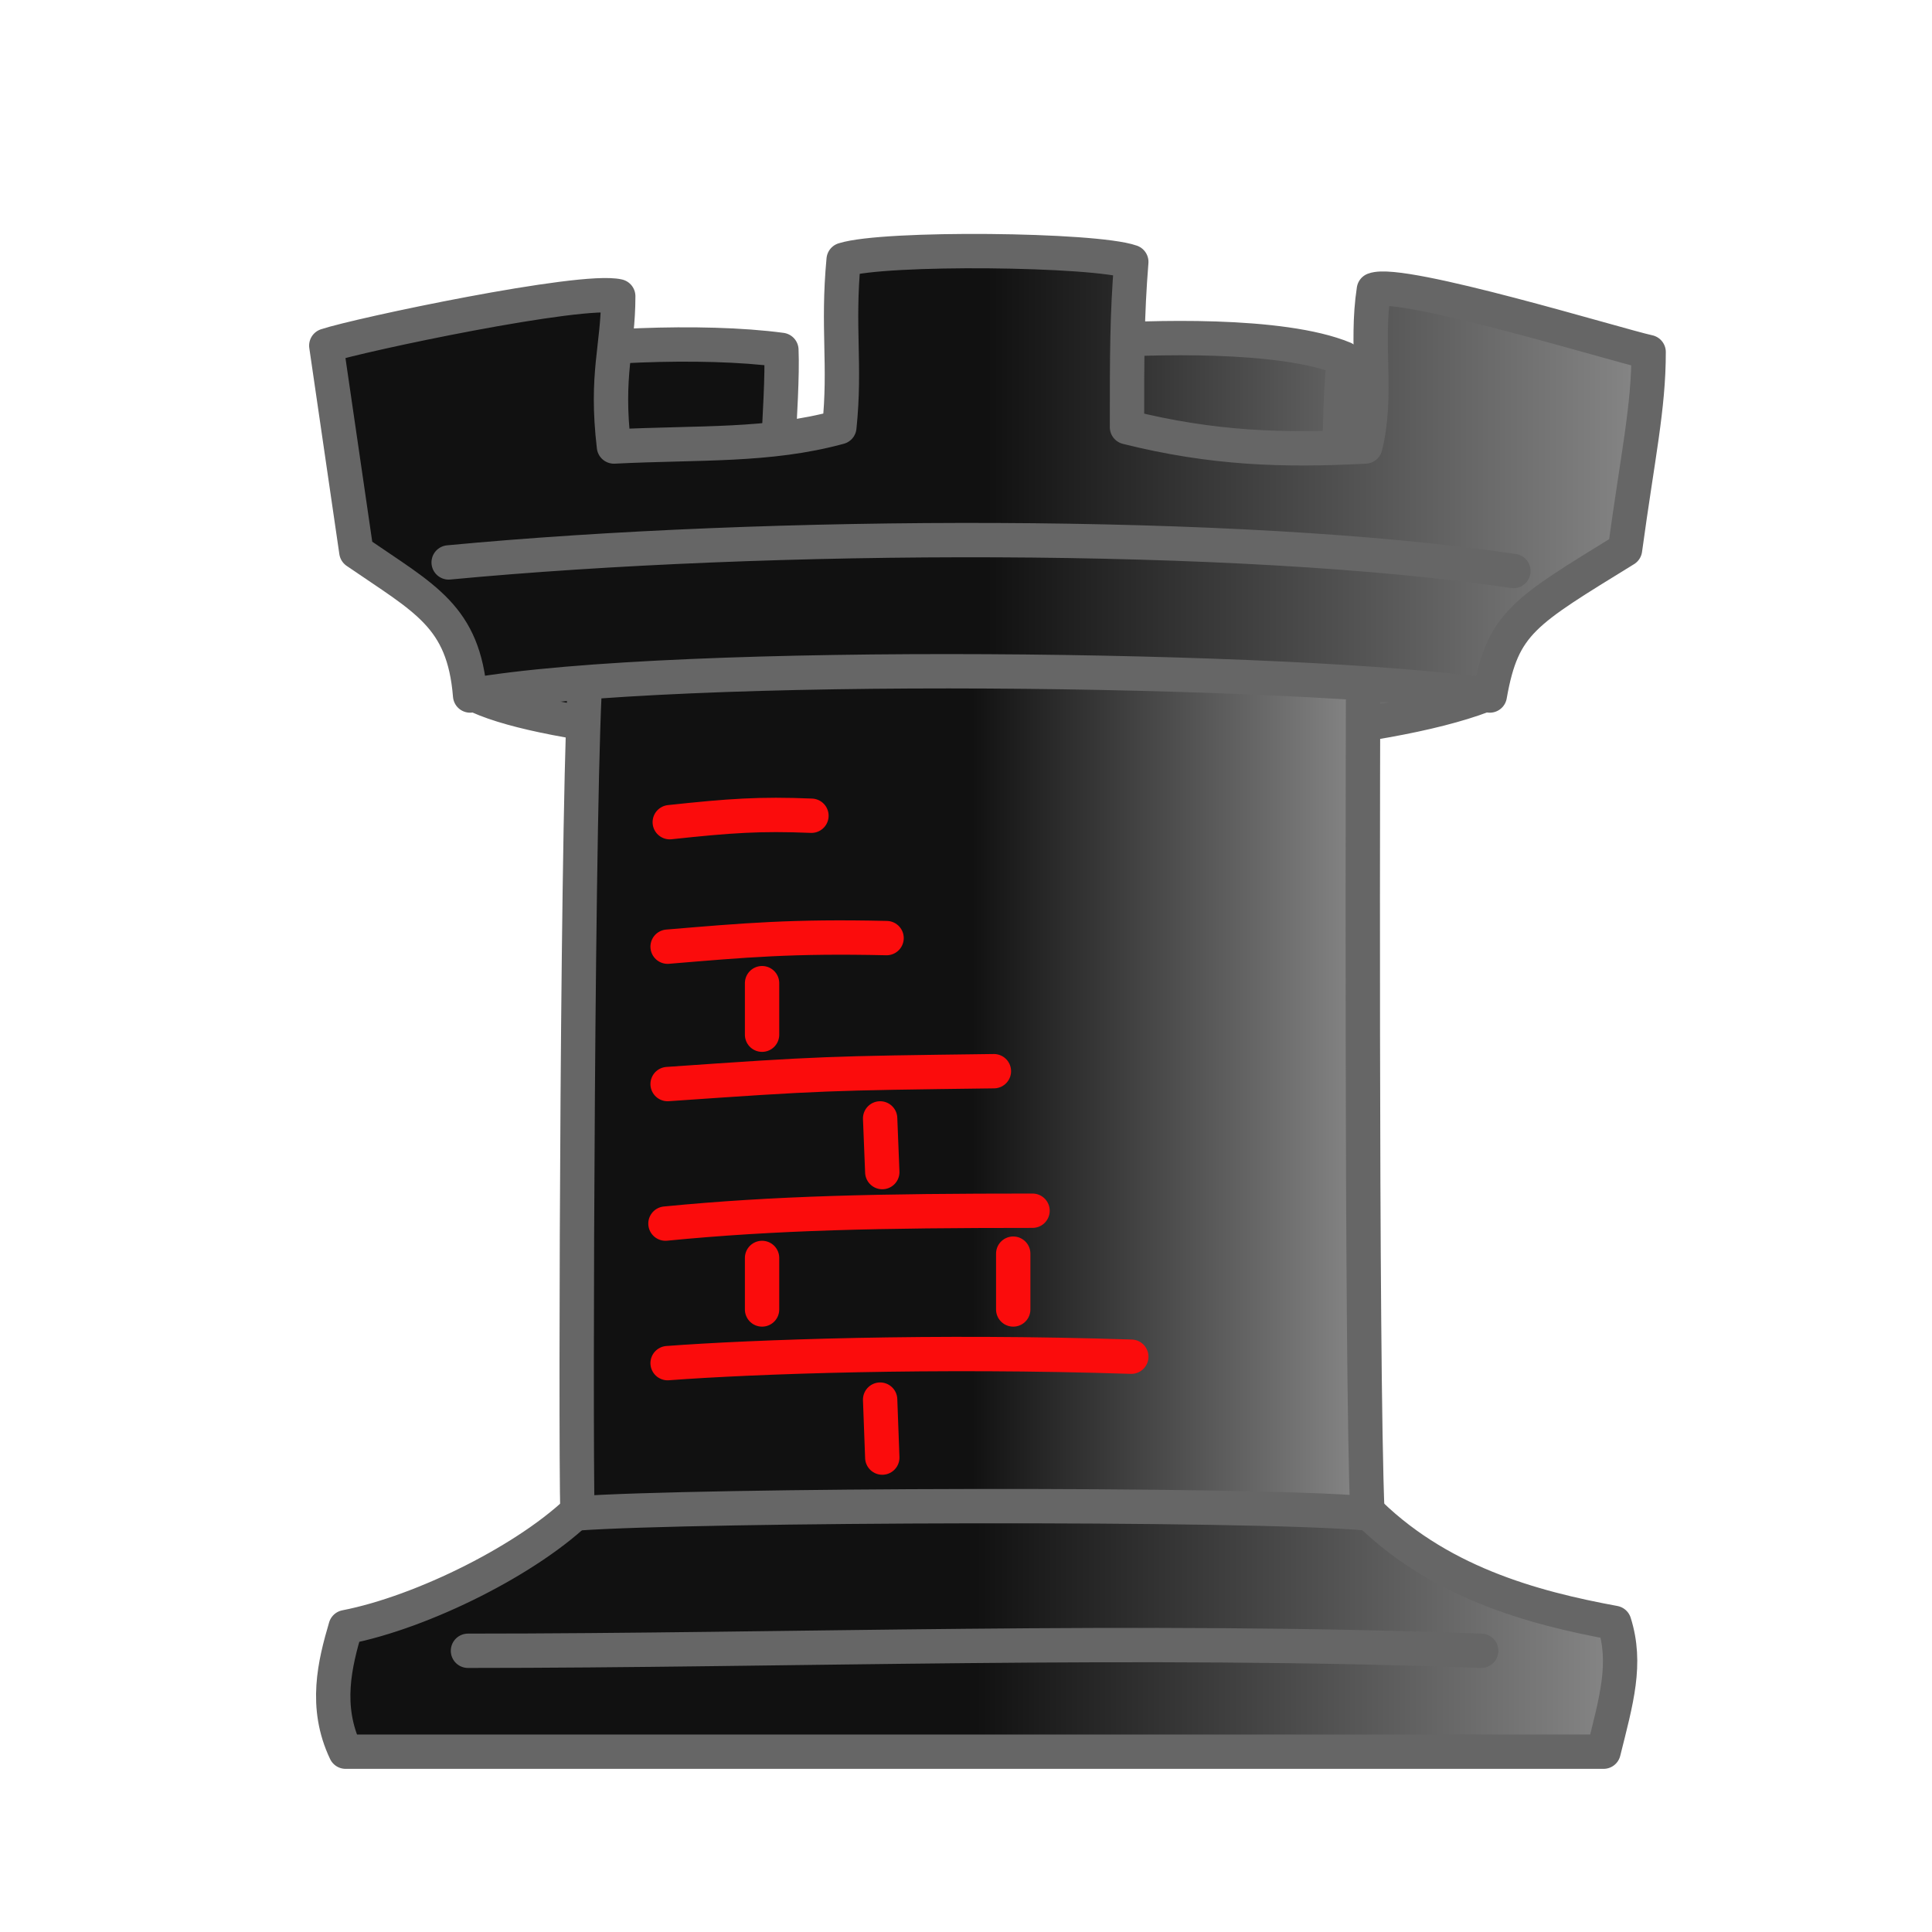
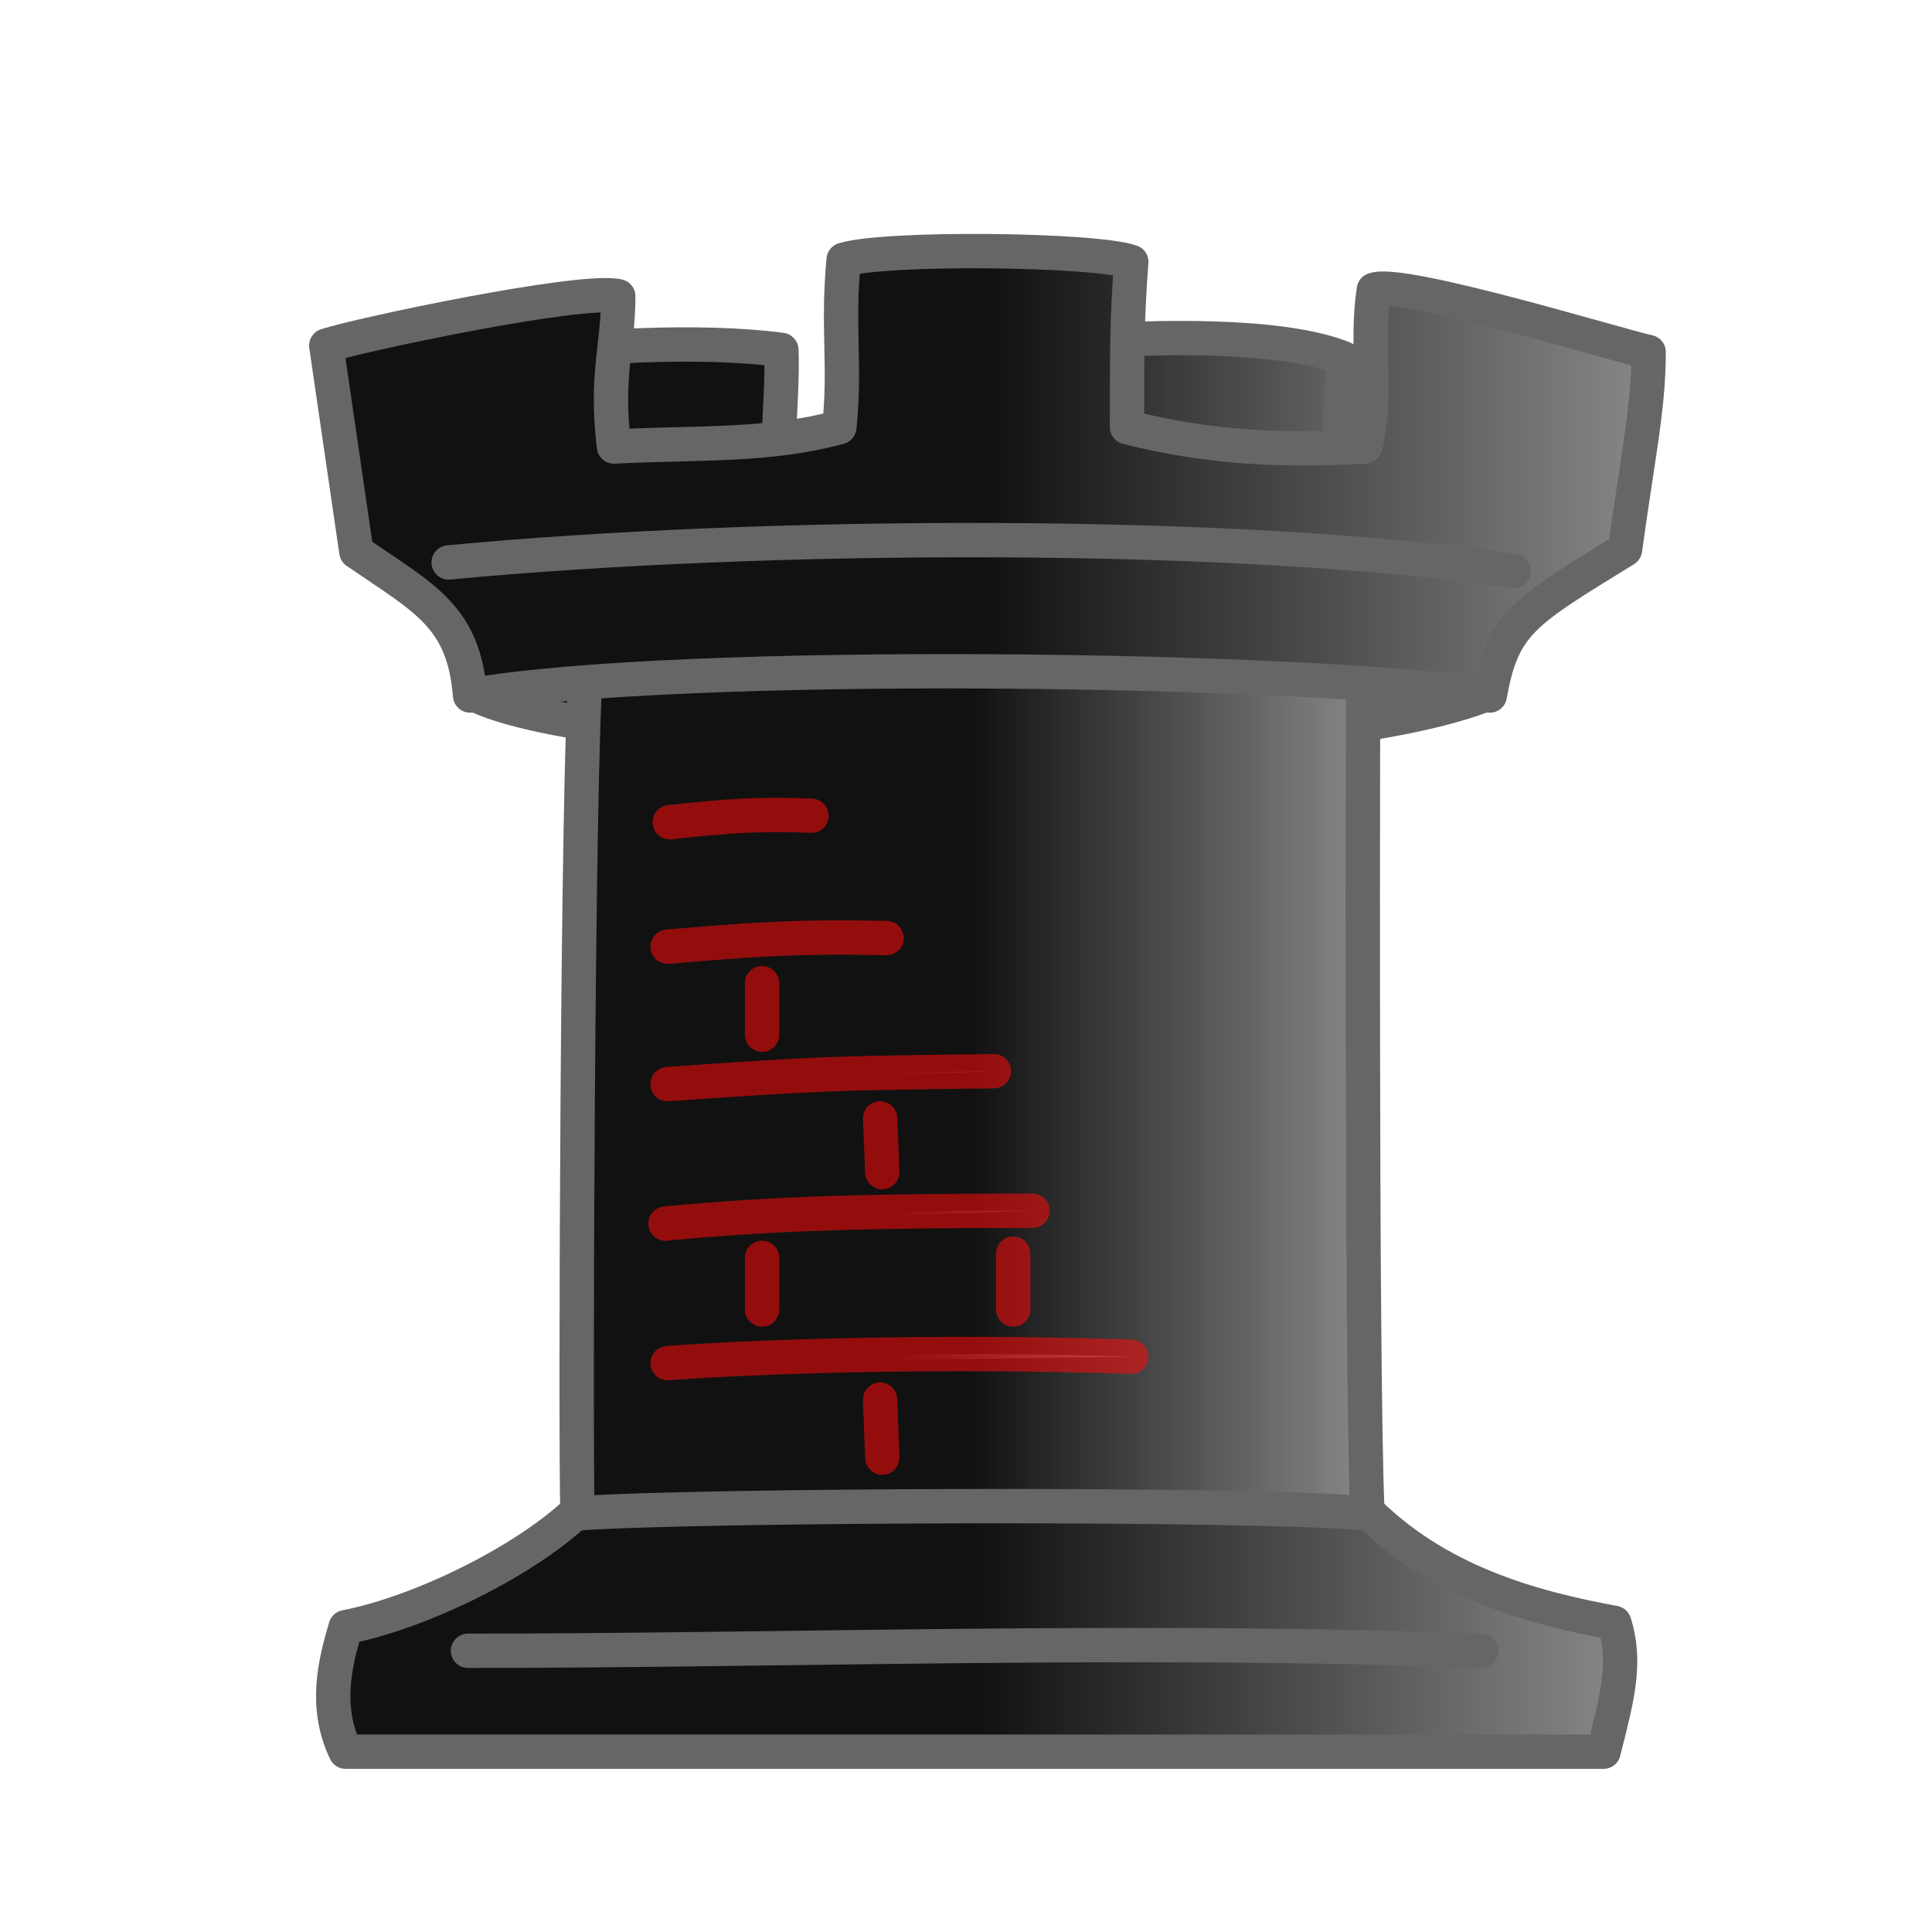
<svg xmlns="http://www.w3.org/2000/svg" width="900" height="900" viewBox="0 0 900 900">
  <defs>
    <linearGradient id="a">
      <stop offset="0.5" stop-color="#111" />
      <stop offset="1" stop-color="#888" />
    </linearGradient>
  </defs>
  <g stroke="#666" stroke-width="16" stroke-linecap="round" stroke-linejoin="round" fill="url(#a)" transform="translate(20,0)">
    <path d="M200 323s4-117 18-156c30-6 89-9 126-4 1 24-5 74-1 97 33-2 101 2 144-2 1-28-7-68 1-99 27-2 89-4 118 8-4 40 0 95 0 95l76 2-11 60c-95 36-412 30-471-1z" />
    <path d="M251 702c-24 24-74 49-110 56-5 17-10 37 0 58h586c6-24 11-41 5-60-38-7-83-19-117-54M198 769c149 0 312-6 472 0" />
    <path d="M253 311c-4 45-5 357-4 394 55-4 312-5 368 0-3-70-2-393-2-393" />
-     <path d="M291 635c40-3 124-6 216-3m-217-62c51-5 100-6 171-6m-170-59c72-5 74-5 152-6m-152-58c36-3 58-5 102-4m-58 21v24m55 39l1 25m-56 40v24m117-26v26m-62 42l1 27m-99-296c28-3 42-4 66-3" style="stroke: rgb(251, 12, 12);" />
+     <path d="M291 635c40-3 124-6 216-3m-217-62c51-5 100-6 171-6m-170-59c72-5 74-5 152-6m-152-58c36-3 58-5 102-4m-58 21v24m55 39l1 25m-56 40v24m117-26v26m-62 42l1 27m-99-296c28-3 42-4 66-3" style="stroke: rgba(251, 12, 12, 0.56);" />
    <path d="M132 161l14 96c32 22 50 30 53 67 97-17 387-13 475 0 6-34 16-39 63-68 6-44 11-66 11-92-14-3-115-34-128-29-4 26 2 49-4 73-38 2-71 1-111-9 0-34 0-52 2-77-17-6-115-7-134-1-3 32 1 49-2 78-33 9-65 7-105 9-4-34 2-46 2-70-17-4-121 18-136 23z" />
    <path d="M189 262c148-14 368-15 496 4" fill="none" />
  </g>
</svg>
